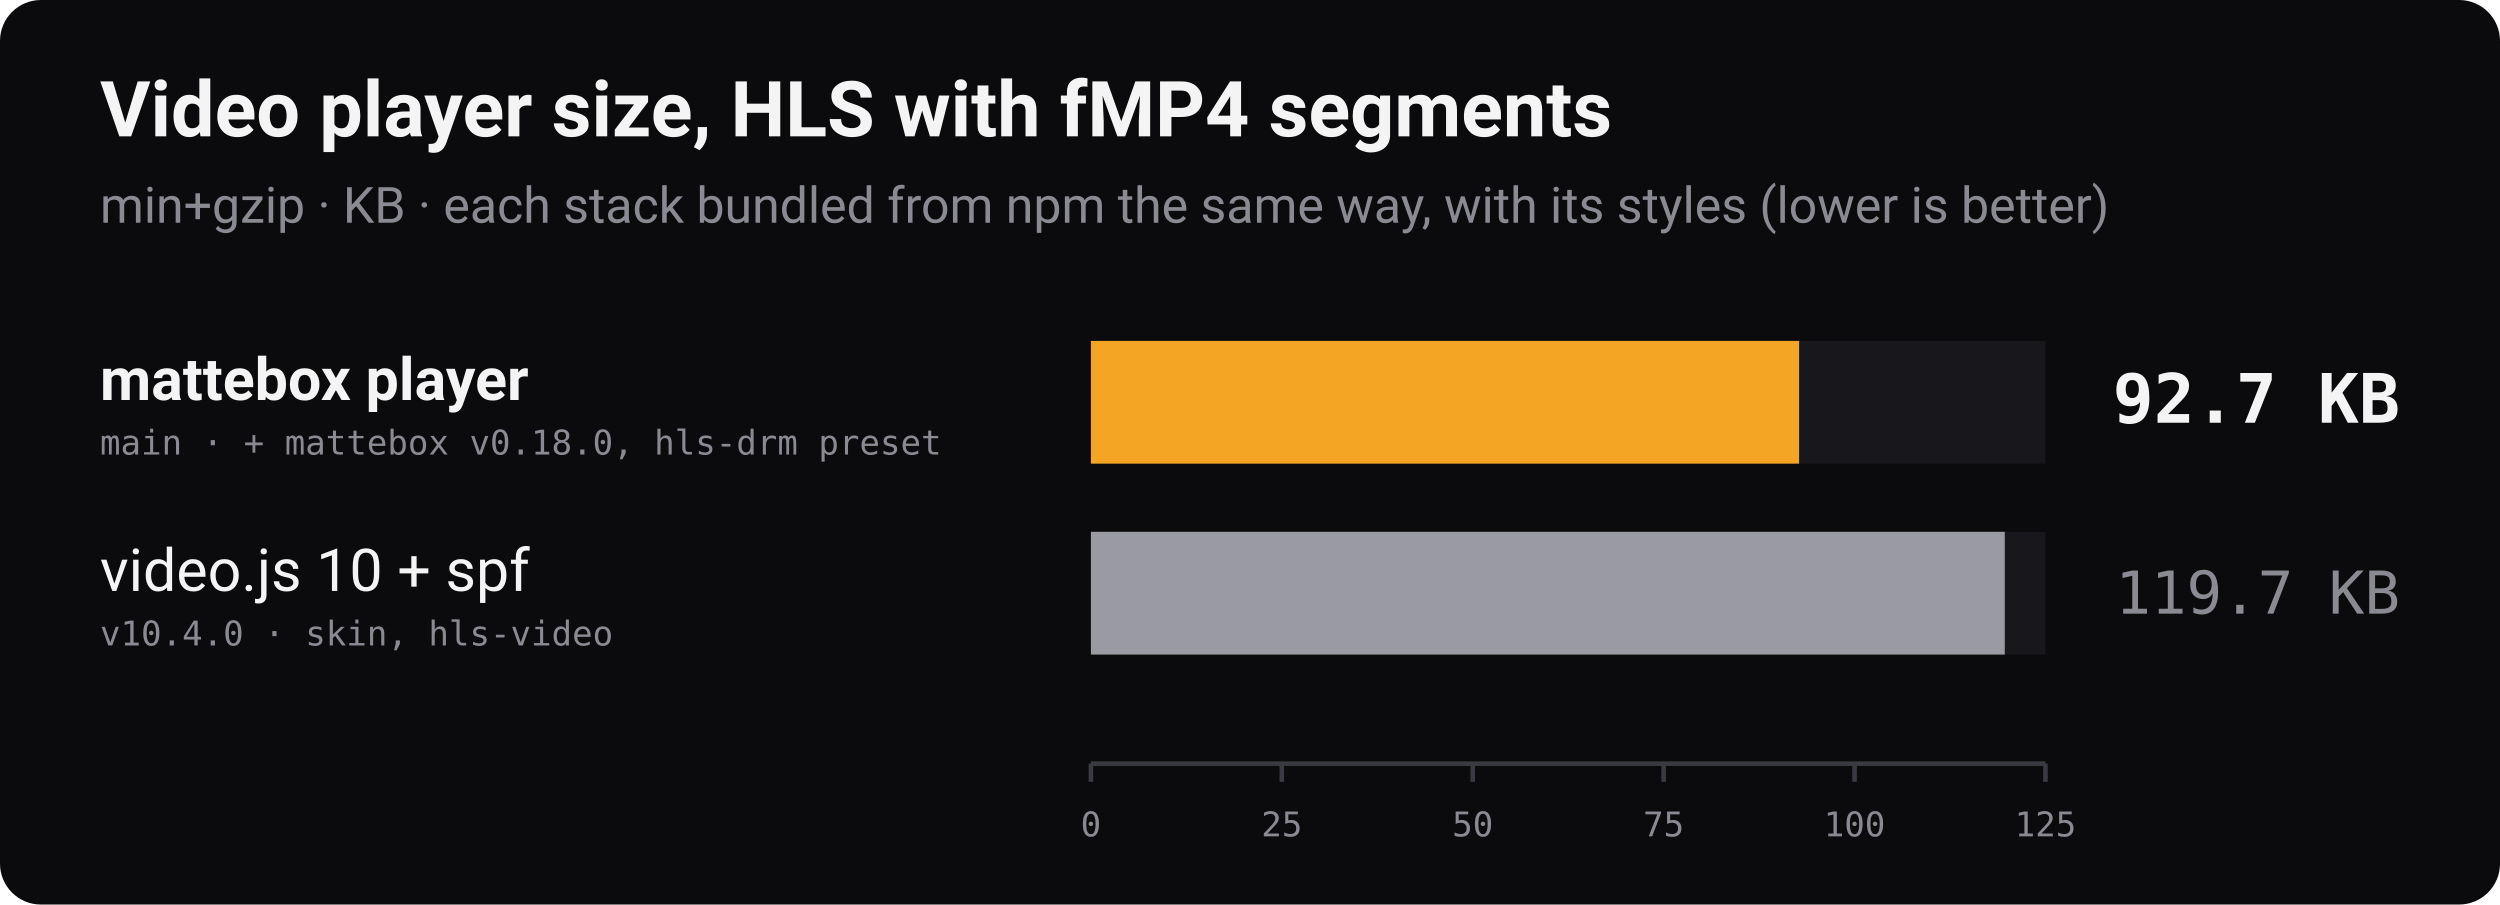
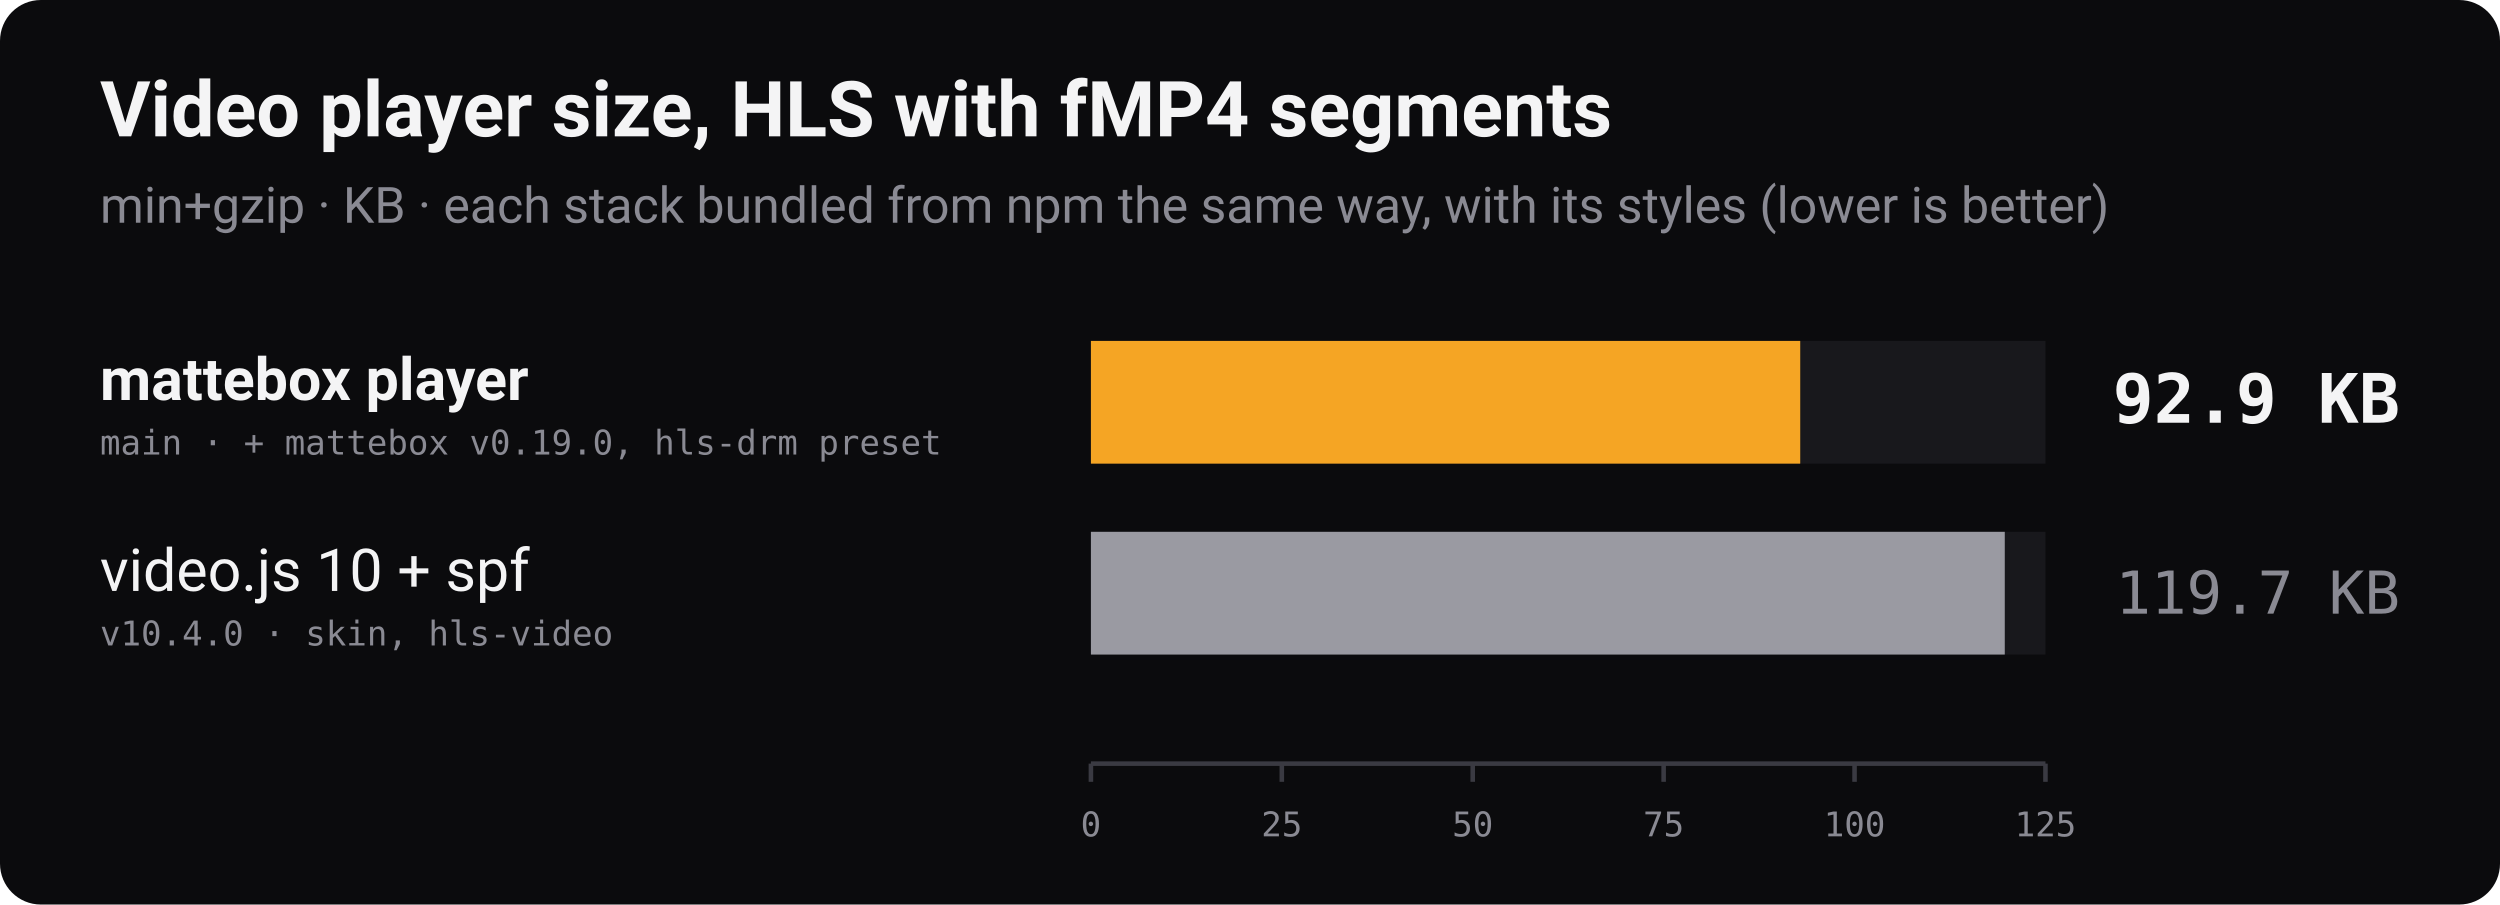
<svg xmlns="http://www.w3.org/2000/svg" width="1100" height="398" viewBox="0 0 1100 398" role="img" aria-label="Bundle size of video players with HLS playback of fMP4 segments, min+gzip, lower is better">
  <rect width="1100" height="398" rx="18" fill="#0b0b0d" />
  <text x="44" y="60" font-family="-apple-system, 'Segoe UI', Roboto, Helvetica, Arial, sans-serif" font-size="34" font-weight="700" fill="#f4f4f5">Video player size, HLS with fMP4 segments</text>
  <text x="44" y="98" font-family="-apple-system, 'Segoe UI', Roboto, Helvetica, Arial, sans-serif" font-size="22" fill="#8a8a93">min+gzip · KB · each stack bundled from npm the same way, with its styles (lower is better)</text>
  <text x="44" y="176" font-family="-apple-system, 'Segoe UI', Roboto, Helvetica, Arial, sans-serif" font-size="26" font-weight="700" fill="#f4f4f5">mattebox player</text>
-   <text x="44" y="200" font-family="ui-monospace, 'SF Mono', Menlo, Consolas, monospace" font-size="15" fill="#8a8a93">main · + mattebox v0.18.0, hls-drm preset</text>
+   <text x="44" y="200" font-family="ui-monospace, 'SF Mono', Menlo, Consolas, monospace" font-size="15" fill="#8a8a93">main · + mattebox v0.19.0, hls-drm preset</text>
  <rect x="480" y="150" width="420" height="54" fill="#18181c" />
-   <rect x="480" y="150" width="311.6" height="54" fill="#f5a524" />
-   <text x="1056" y="186" text-anchor="end" font-family="ui-monospace, 'SF Mono', Menlo, Consolas, monospace" font-size="30" font-weight="700" fill="#f4f4f5">92.7 KB</text>
+   <rect x="480" y="150" width="312.1" height="54" fill="#f5a524" />
+   <text x="1056" y="186" text-anchor="end" font-family="ui-monospace, 'SF Mono', Menlo, Consolas, monospace" font-size="30" font-weight="700" fill="#f4f4f5">92.9 KB</text>
  <text x="44" y="260" font-family="-apple-system, 'Segoe UI', Roboto, Helvetica, Arial, sans-serif" font-size="26" font-weight="400" fill="#f4f4f5">video.js 10 + spf</text>
  <text x="44" y="284" font-family="ui-monospace, 'SF Mono', Menlo, Consolas, monospace" font-size="15" fill="#8a8a93">v10.4.0 · skin, hls-video</text>
  <rect x="480" y="234" width="420" height="54" fill="#18181c" />
  <rect x="480" y="234" width="402.1" height="54" fill="#9a9aa2" />
  <text x="1056" y="270" text-anchor="end" font-family="ui-monospace, 'SF Mono', Menlo, Consolas, monospace" font-size="26" font-weight="400" fill="#8a8a93">119.7 KB</text>
  <line x1="480" y1="336" x2="900" y2="336" stroke="#3a3a42" stroke-width="2" />
  <line x1="480.0" y1="336" x2="480.0" y2="344" stroke="#3a3a42" stroke-width="2" />
  <text x="480.0" y="368" text-anchor="middle" font-family="ui-monospace, 'SF Mono', Menlo, Consolas, monospace" font-size="15" fill="#8a8a93">0</text>
  <line x1="564.0" y1="336" x2="564.0" y2="344" stroke="#3a3a42" stroke-width="2" />
  <text x="564.0" y="368" text-anchor="middle" font-family="ui-monospace, 'SF Mono', Menlo, Consolas, monospace" font-size="15" fill="#8a8a93">25</text>
  <line x1="648.0" y1="336" x2="648.0" y2="344" stroke="#3a3a42" stroke-width="2" />
  <text x="648.0" y="368" text-anchor="middle" font-family="ui-monospace, 'SF Mono', Menlo, Consolas, monospace" font-size="15" fill="#8a8a93">50</text>
  <line x1="732.0" y1="336" x2="732.0" y2="344" stroke="#3a3a42" stroke-width="2" />
  <text x="732.0" y="368" text-anchor="middle" font-family="ui-monospace, 'SF Mono', Menlo, Consolas, monospace" font-size="15" fill="#8a8a93">75</text>
  <line x1="816.0" y1="336" x2="816.0" y2="344" stroke="#3a3a42" stroke-width="2" />
  <text x="816.0" y="368" text-anchor="middle" font-family="ui-monospace, 'SF Mono', Menlo, Consolas, monospace" font-size="15" fill="#8a8a93">100</text>
  <line x1="900.0" y1="336" x2="900.0" y2="344" stroke="#3a3a42" stroke-width="2" />
  <text x="900.0" y="368" text-anchor="middle" font-family="ui-monospace, 'SF Mono', Menlo, Consolas, monospace" font-size="15" fill="#8a8a93">125</text>
</svg>
